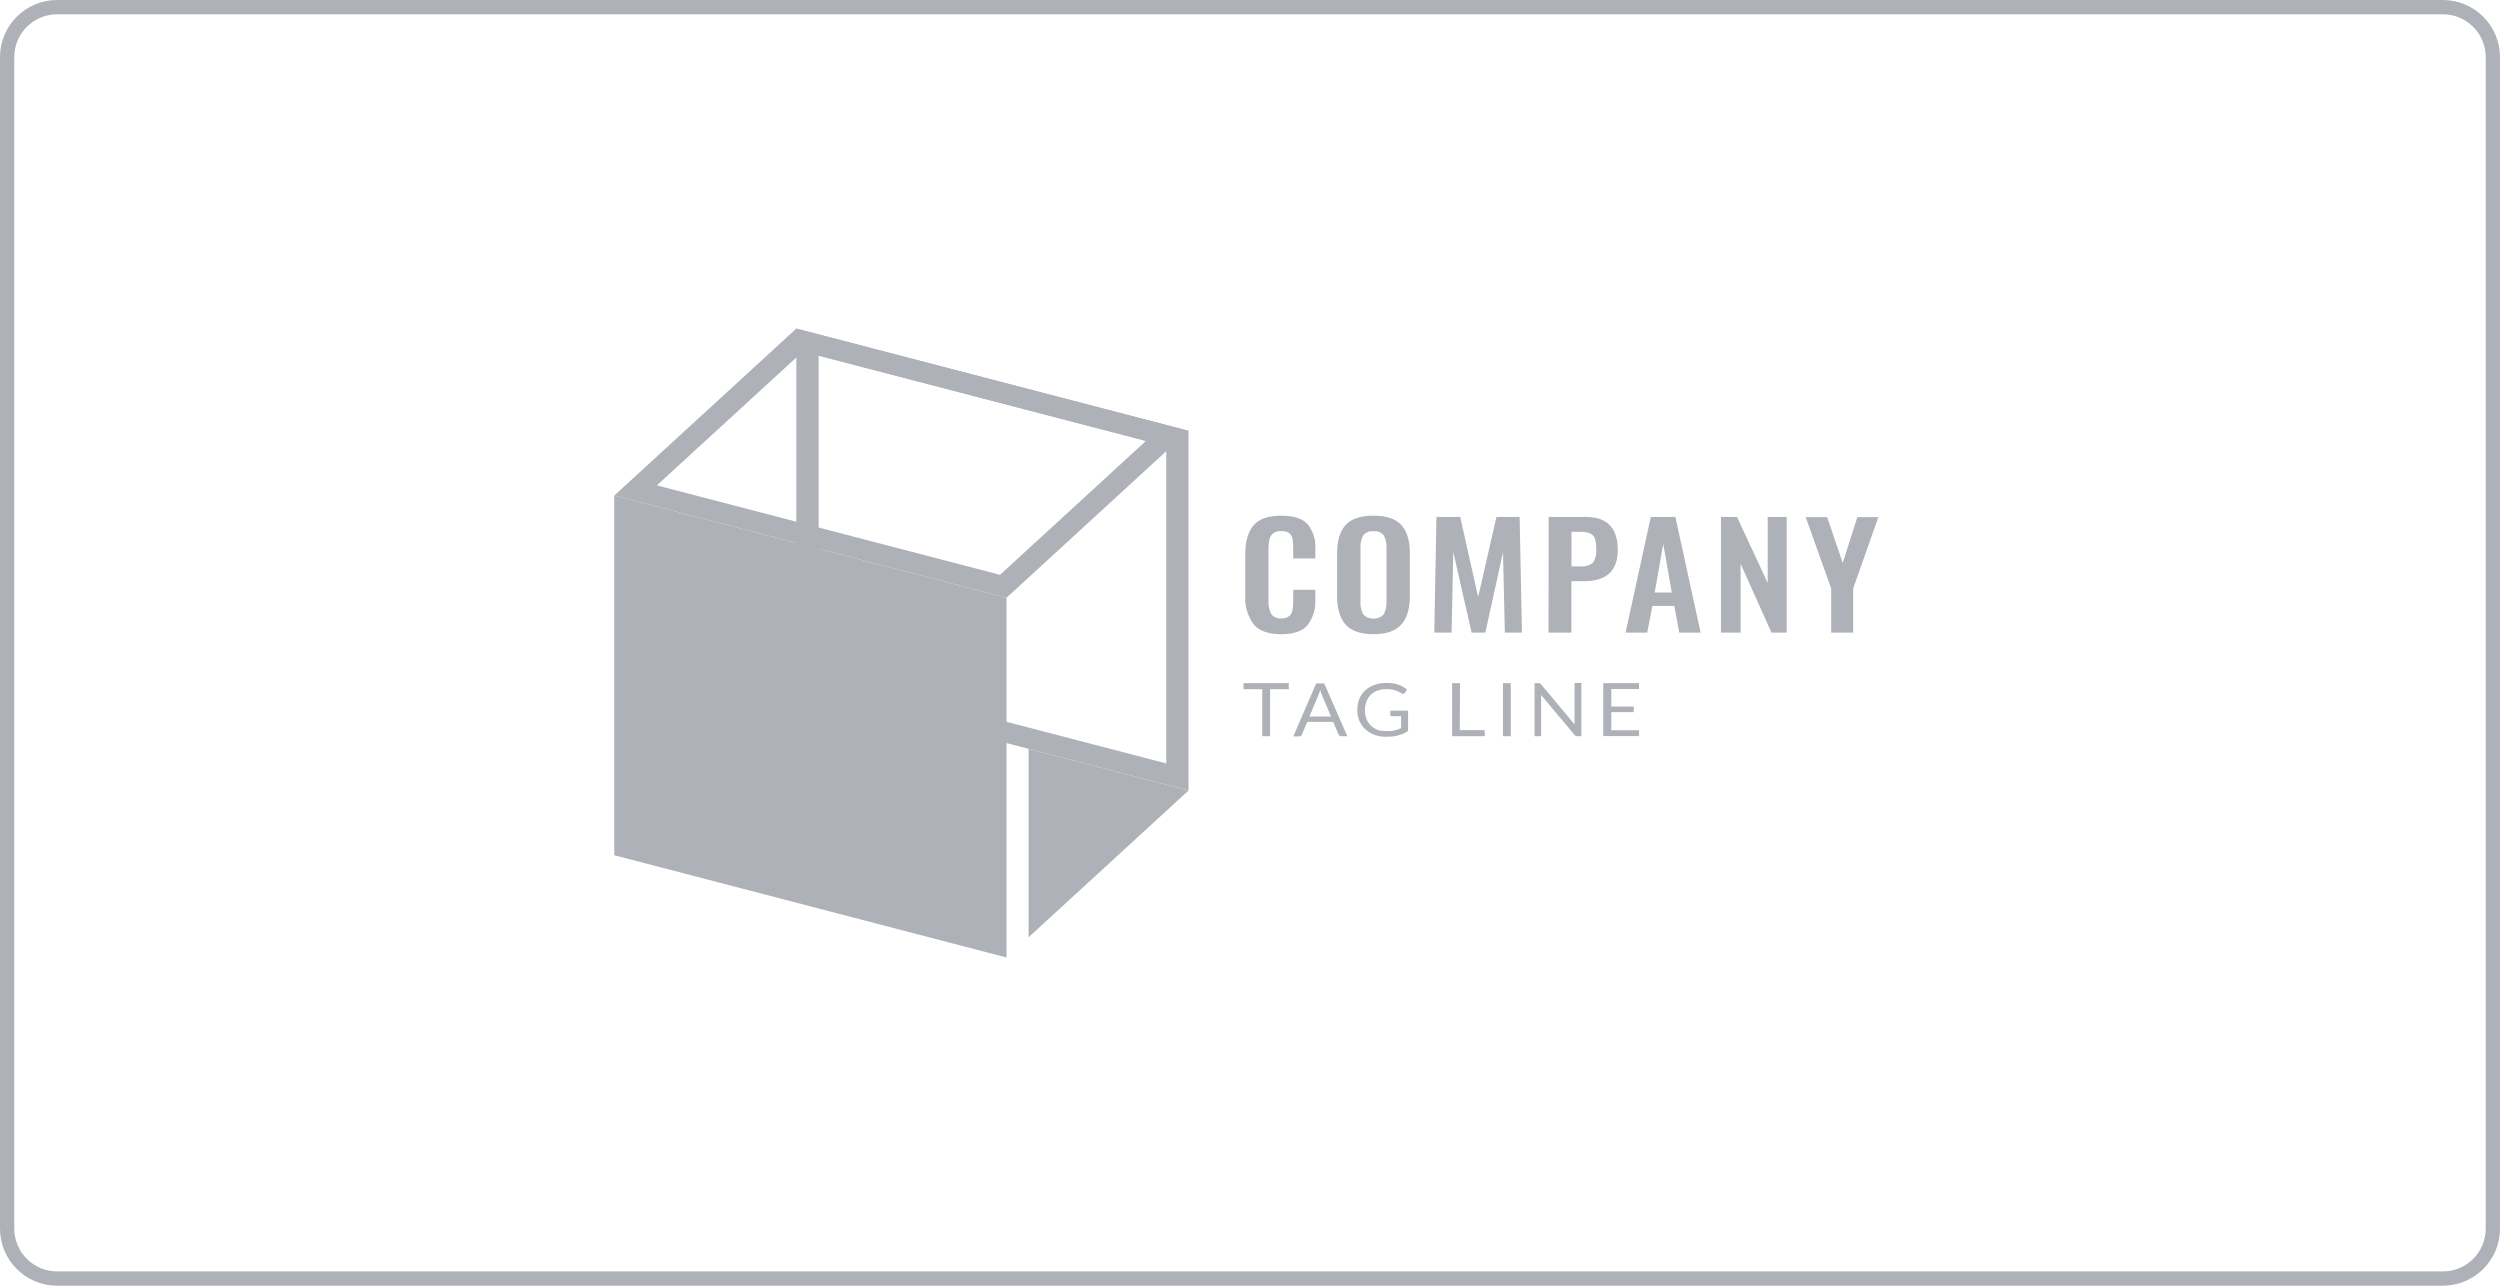
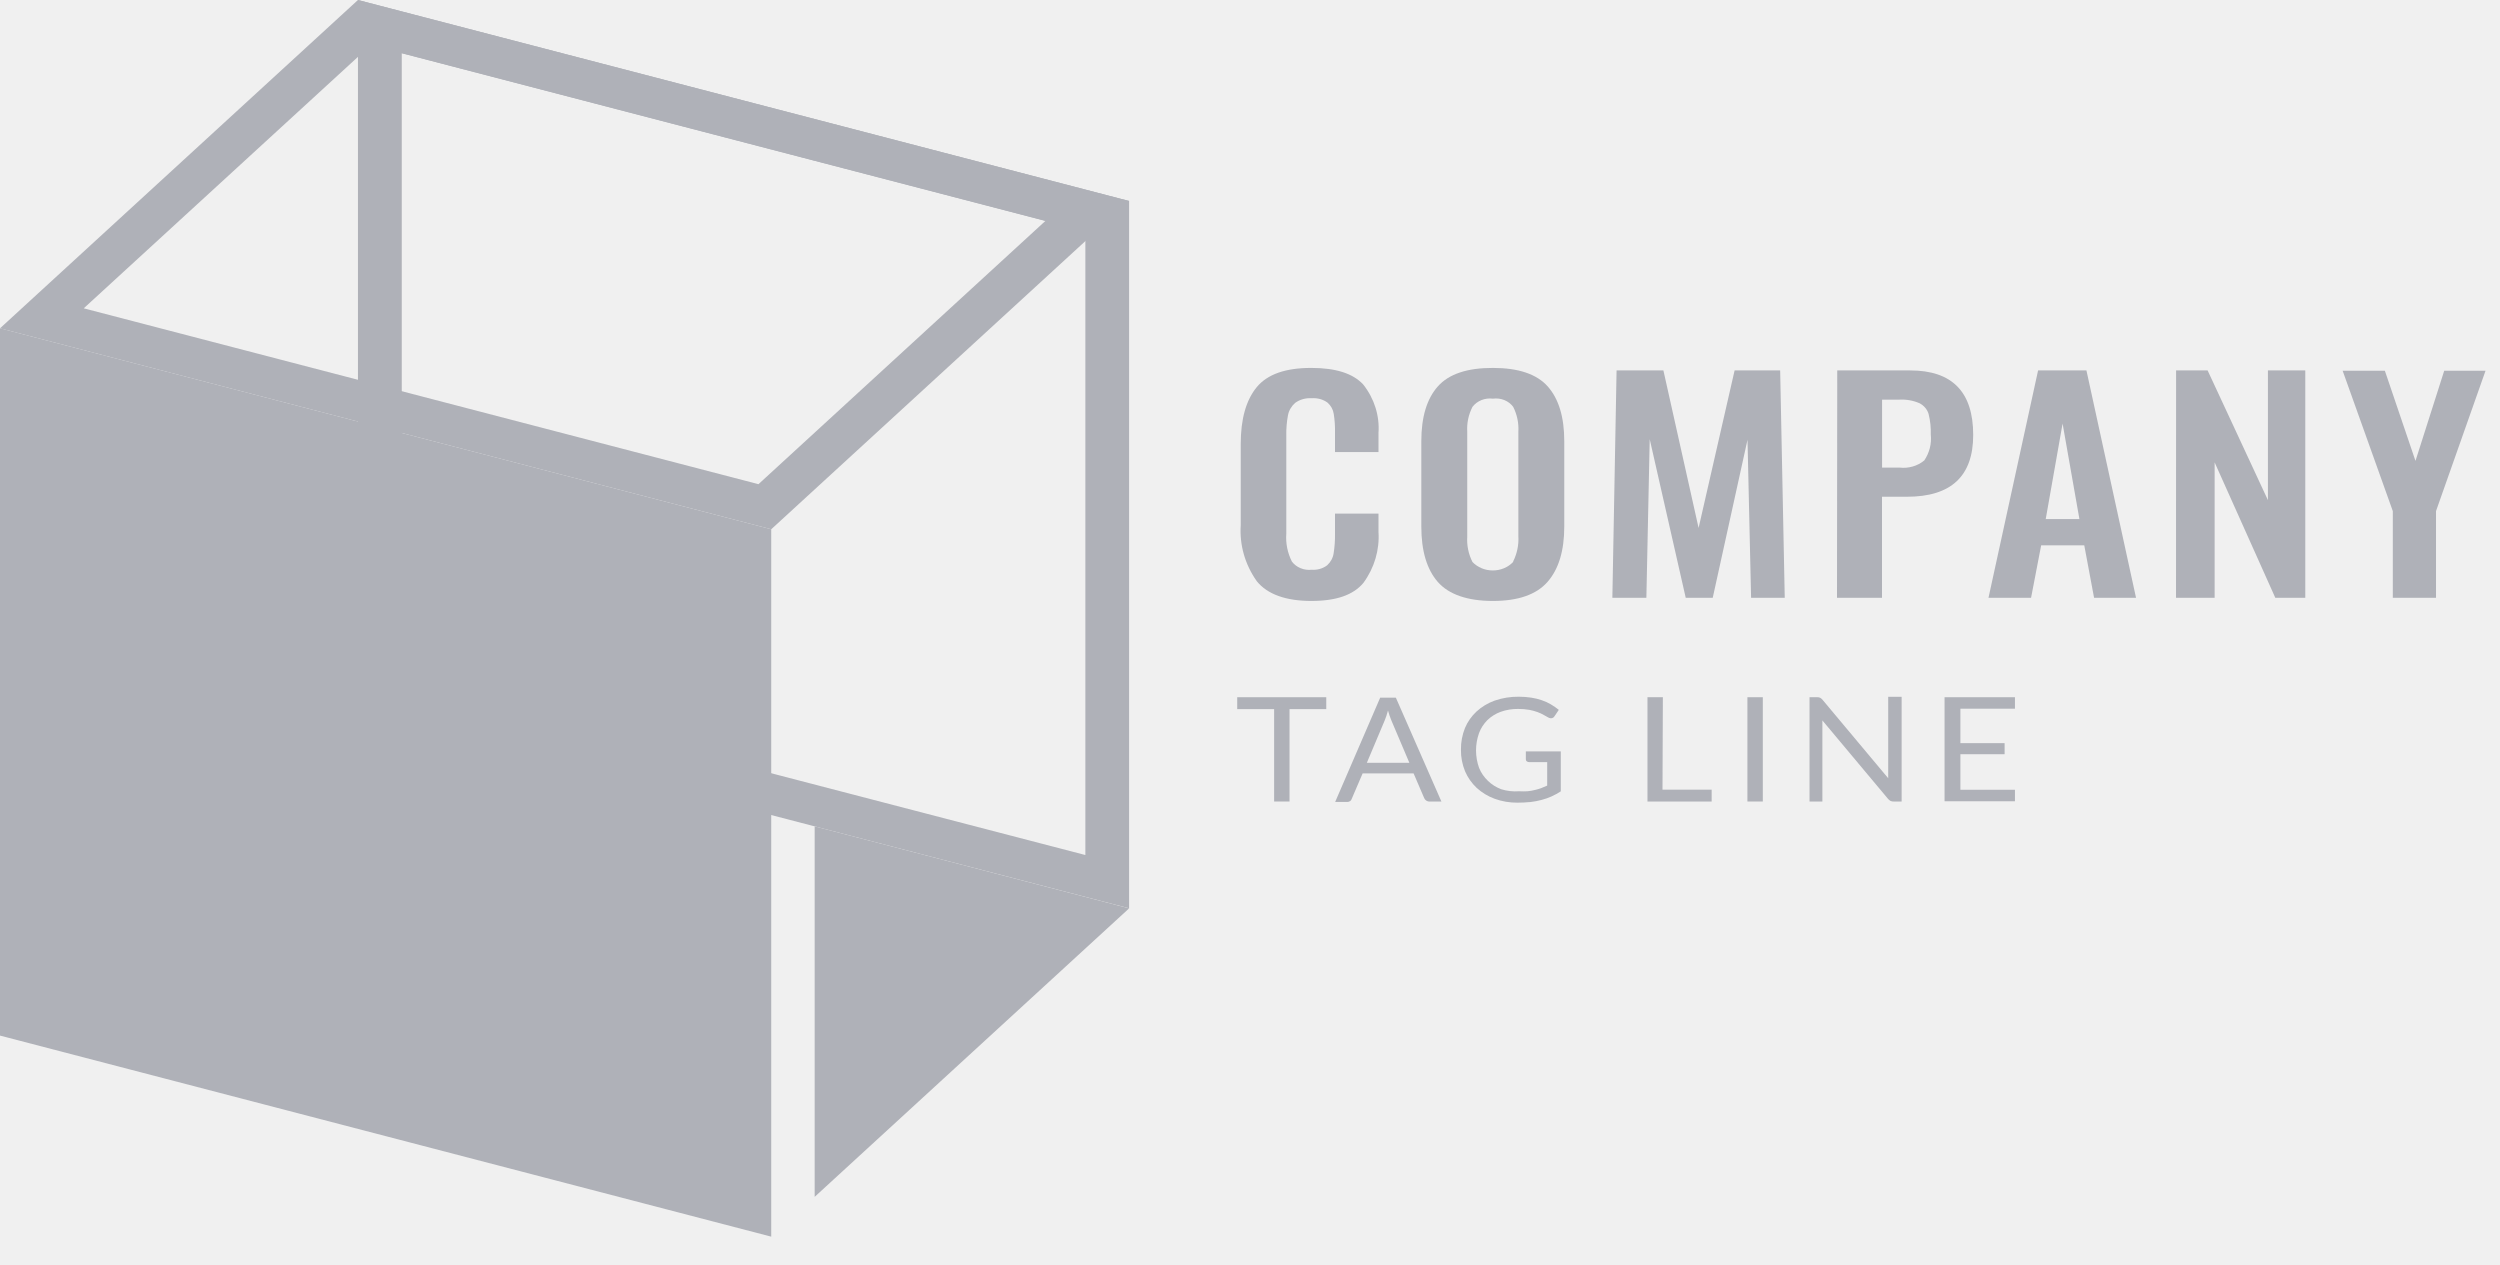
- <svg xmlns="http://www.w3.org/2000/svg" width="175" height="90" viewBox="0 0 175 90" fill="none">
-   <rect width="175" height="90" fill="#E5E5E5" />
-   <g clip-path="url(#clip0)">
-     <rect x="-1225" y="-2487" width="1600" height="2924" fill="white" />
-     <rect x="0.5" y="0.5" width="174" height="89" rx="3.5" stroke="#AFB1B8" />
-     <path d="M87.74 43.688C87.322 43.097 87.123 42.399 87.17 41.695V38.806C87.17 37.92 87.359 37.247 87.737 36.786C88.115 36.325 88.765 36.096 89.686 36.098C90.551 36.098 91.165 36.294 91.529 36.686C91.925 37.186 92.118 37.798 92.073 38.415V39.094H90.525V38.406C90.531 38.181 90.516 37.956 90.481 37.733C90.458 37.58 90.38 37.439 90.26 37.333C90.101 37.218 89.9 37.162 89.699 37.177C89.487 37.163 89.276 37.221 89.109 37.342C88.974 37.46 88.884 37.614 88.853 37.783C88.808 38.019 88.788 38.258 88.792 38.497V42.004C88.767 42.342 88.835 42.681 88.99 42.989C89.067 43.093 89.174 43.176 89.299 43.227C89.424 43.279 89.562 43.298 89.699 43.283C89.897 43.298 90.094 43.241 90.247 43.124C90.373 43.009 90.454 42.859 90.478 42.698C90.514 42.465 90.53 42.23 90.525 41.995V41.284H92.073V41.934C92.117 42.577 91.929 43.215 91.538 43.75C91.183 44.179 90.577 44.394 89.686 44.394C88.795 44.394 88.122 44.165 87.74 43.688Z" fill="#AFB1B8" />
-     <path d="M94.186 43.718C93.795 43.268 93.599 42.613 93.599 41.745V38.706C93.599 37.847 93.795 37.198 94.186 36.757C94.577 36.316 95.23 36.096 96.147 36.098C97.057 36.098 97.708 36.318 98.099 36.757C98.49 37.198 98.689 37.847 98.689 38.706V41.745C98.689 42.604 98.49 43.262 98.092 43.715C97.695 44.168 97.048 44.394 96.147 44.394C95.246 44.394 94.58 44.165 94.186 43.718ZM96.868 42.989C97.008 42.707 97.072 42.398 97.054 42.089V38.368C97.072 38.064 97.009 37.762 96.871 37.486C96.793 37.379 96.683 37.295 96.555 37.243C96.427 37.191 96.286 37.173 96.147 37.192C96.008 37.174 95.866 37.192 95.738 37.244C95.609 37.296 95.499 37.38 95.419 37.486C95.279 37.761 95.215 38.064 95.234 38.368V42.107C95.214 42.416 95.278 42.725 95.419 43.007C95.51 43.101 95.621 43.177 95.746 43.229C95.871 43.282 96.007 43.308 96.144 43.308C96.281 43.308 96.417 43.282 96.542 43.229C96.666 43.177 96.778 43.101 96.868 43.007V42.989Z" fill="#AFB1B8" />
-     <path d="M100.551 36.187H102.217L103.47 41.795L104.752 36.187H106.374L106.537 44.282H105.339L105.211 38.656L103.973 44.282H103.012L101.73 38.635L101.611 44.282H100.4L100.551 36.187Z" fill="#AFB1B8" />
-     <path d="M108.406 36.187H111.002C112.498 36.187 113.245 36.953 113.245 38.485C113.245 39.953 112.458 40.686 110.883 40.684H109.999V44.282H108.396L108.406 36.187ZM110.624 39.646C110.782 39.665 110.943 39.651 111.095 39.607C111.247 39.563 111.387 39.489 111.505 39.391C111.689 39.117 111.77 38.796 111.736 38.477C111.744 38.23 111.719 37.983 111.659 37.742C111.636 37.661 111.596 37.586 111.541 37.52C111.486 37.453 111.417 37.398 111.339 37.357C111.116 37.259 110.87 37.214 110.624 37.227H110.002V39.646H110.624Z" fill="#AFB1B8" />
-     <path d="M115.556 36.187H117.277L119.043 44.282H117.549L117.2 42.415H115.665L115.306 44.282H113.79L115.556 36.187ZM117.027 41.478L116.428 38.08L115.828 41.478H117.027Z" fill="#AFB1B8" />
-     <path d="M120.469 36.187H121.591L123.738 40.804V36.187H125.068V44.282H124.001L121.841 39.461V44.282H120.466L120.469 36.187Z" fill="#AFB1B8" />
-     <path d="M128.184 41.195L126.398 36.199H127.902L128.991 39.408L130.014 36.199H131.485L129.722 41.195V44.282H128.184V41.195Z" fill="#AFB1B8" />
-     <path d="M90.215 47.821V48.245H88.907V51.534H88.359V48.245H87.045V47.821H90.215Z" fill="#AFB1B8" />
-     <path d="M94.314 51.534H93.891C93.848 51.537 93.806 51.524 93.772 51.499C93.74 51.477 93.716 51.448 93.702 51.414L93.324 50.532H91.51L91.132 51.414C91.121 51.45 91.101 51.485 91.074 51.514C91.04 51.538 90.998 51.551 90.955 51.549H90.532L92.135 47.836H92.692L94.314 51.534ZM91.66 50.156H93.173L92.532 48.645C92.485 48.53 92.445 48.413 92.413 48.295C92.391 48.365 92.372 48.433 92.353 48.492L92.295 48.648L91.66 50.156Z" fill="#AFB1B8" />
-     <path d="M97.077 51.169C97.177 51.174 97.278 51.174 97.378 51.169C97.465 51.161 97.55 51.147 97.634 51.125C97.713 51.108 97.79 51.085 97.865 51.058C97.936 51.031 98.006 50.999 98.08 50.967V50.132H97.439C97.423 50.133 97.407 50.13 97.392 50.125C97.377 50.12 97.364 50.112 97.352 50.102C97.342 50.094 97.333 50.084 97.328 50.072C97.322 50.06 97.32 50.047 97.32 50.035V49.749H98.564V51.172C98.462 51.239 98.355 51.298 98.243 51.349C98.129 51.401 98.01 51.443 97.888 51.475C97.756 51.511 97.622 51.536 97.487 51.552C97.332 51.567 97.175 51.575 97.019 51.575C96.743 51.577 96.468 51.53 96.211 51.437C95.971 51.349 95.753 51.217 95.57 51.049C95.392 50.88 95.251 50.68 95.157 50.461C95.056 50.215 95.006 49.954 95.01 49.691C95.006 49.426 95.055 49.163 95.154 48.915C95.246 48.695 95.387 48.494 95.567 48.327C95.75 48.16 95.968 48.029 96.208 47.942C96.483 47.847 96.774 47.8 97.067 47.803C97.216 47.803 97.365 47.814 97.513 47.836C97.643 47.855 97.771 47.887 97.894 47.93C98.006 47.968 98.113 48.018 98.214 48.077C98.313 48.135 98.406 48.2 98.493 48.271L98.339 48.5C98.327 48.521 98.309 48.539 98.287 48.551C98.265 48.563 98.24 48.57 98.214 48.571C98.179 48.57 98.144 48.559 98.115 48.541C98.067 48.518 98.016 48.488 97.958 48.453C97.89 48.414 97.818 48.38 97.743 48.353C97.648 48.318 97.549 48.291 97.448 48.271C97.314 48.248 97.178 48.237 97.041 48.239C96.83 48.236 96.62 48.271 96.423 48.341C96.245 48.407 96.084 48.507 95.952 48.635C95.819 48.769 95.717 48.926 95.654 49.097C95.51 49.499 95.51 49.932 95.654 50.334C95.724 50.509 95.833 50.668 95.974 50.802C96.106 50.929 96.265 51.029 96.442 51.096C96.646 51.16 96.862 51.185 97.077 51.169Z" fill="#AFB1B8" />
-     <path d="M102.185 51.111H103.935V51.534H101.65V47.821H102.198L102.185 51.111Z" fill="#AFB1B8" />
-     <path d="M105.756 51.534H105.208V47.821H105.756V51.534Z" fill="#AFB1B8" />
-     <path d="M107.794 47.839C107.826 47.856 107.855 47.879 107.877 47.906L110.22 50.705C110.217 50.661 110.217 50.617 110.22 50.573C110.22 50.532 110.22 50.49 110.22 50.452V47.806H110.698V51.534H110.422C110.381 51.537 110.34 51.53 110.303 51.513C110.27 51.495 110.241 51.471 110.217 51.443L107.877 48.647C107.877 48.691 107.877 48.732 107.877 48.774C107.877 48.815 107.877 48.853 107.877 48.888V51.534H107.419V47.821H107.704C107.735 47.821 107.766 47.827 107.794 47.839Z" fill="#AFB1B8" />
-     <path d="M114.732 47.821V48.23H112.79V49.456H114.364V49.85H112.79V51.117H114.732V51.525H112.226V47.821H114.732Z" fill="#AFB1B8" />
-     <path d="M57.303 24.893L81.638 31.231V53.439L57.303 47.104V24.893ZM55.743 23V48.183L83.196 55.335V30.155L55.743 23Z" fill="#AFB1B8" />
-     <path d="M70.457 67.025L43 59.867V34.687L70.457 41.842V67.025Z" fill="#AFB1B8" />
-     <path d="M56.198 24.608L80.216 30.866L70.001 40.237L45.981 33.976L56.198 24.608ZM55.743 23L43 34.688L70.457 41.842L83.196 30.155L55.743 23Z" fill="#AFB1B8" />
-     <path d="M72.001 65.608L83.196 55.338L72.001 52.419V65.608Z" fill="#AFB1B8" />
-   </g>
-   <defs>
-     <clipPath id="clip0">
-       <rect x="-1225" y="-2487" width="1600" height="2924" fill="white" />
-     </clipPath>
-   </defs>
+ <svg xmlns="http://www.w3.org/2000/svg" width="89" height="45" viewBox="0 0 89 45" fill="none">
+   <path d="M44.74 20.689C44.322 20.097 44.123 19.399 44.17 18.695V15.806C44.17 14.92 44.359 14.247 44.737 13.786C45.115 13.325 45.765 13.096 46.686 13.098C47.551 13.098 48.165 13.294 48.529 13.686C48.925 14.186 49.118 14.798 49.074 15.415V16.094H47.526V15.406C47.531 15.181 47.516 14.956 47.481 14.733C47.458 14.58 47.38 14.439 47.26 14.333C47.101 14.218 46.9 14.162 46.699 14.177C46.487 14.162 46.276 14.221 46.109 14.342C45.974 14.46 45.884 14.614 45.852 14.783C45.808 15.018 45.788 15.258 45.792 15.497V19.004C45.767 19.342 45.836 19.681 45.99 19.989C46.067 20.093 46.174 20.176 46.299 20.227C46.424 20.279 46.562 20.299 46.699 20.283C46.897 20.298 47.094 20.241 47.247 20.124C47.373 20.009 47.454 19.859 47.477 19.698C47.514 19.465 47.53 19.23 47.526 18.995V18.284H49.074V18.933C49.117 19.576 48.929 20.215 48.538 20.75C48.182 21.179 47.577 21.394 46.686 21.394C45.795 21.394 45.122 21.165 44.74 20.689Z" fill="#AFB1B8" />
+   <path d="M51.186 20.718C50.795 20.268 50.599 19.613 50.599 18.745V15.706C50.599 14.847 50.795 14.198 51.186 13.757C51.577 13.316 52.23 13.096 53.147 13.098C54.057 13.098 54.708 13.318 55.099 13.757C55.49 14.198 55.688 14.847 55.688 15.706V18.745C55.688 19.604 55.49 20.262 55.092 20.715C54.695 21.168 54.048 21.394 53.147 21.394C52.246 21.394 51.58 21.165 51.186 20.718ZM53.868 19.989C54.008 19.707 54.072 19.398 54.054 19.089V15.368C54.072 15.064 54.009 14.762 53.871 14.486C53.793 14.379 53.683 14.295 53.555 14.243C53.427 14.191 53.286 14.174 53.147 14.192C53.008 14.174 52.866 14.192 52.738 14.244C52.609 14.296 52.499 14.38 52.419 14.486C52.279 14.761 52.215 15.064 52.234 15.368V19.107C52.214 19.416 52.278 19.725 52.419 20.006C52.51 20.101 52.621 20.177 52.746 20.229C52.871 20.282 53.007 20.308 53.144 20.308C53.281 20.308 53.417 20.282 53.542 20.229C53.666 20.177 53.778 20.101 53.868 20.006V19.989Z" fill="#AFB1B8" />
+   <path d="M57.55 13.187H59.217L60.47 18.795L61.752 13.187H63.374L63.537 21.282H62.339L62.211 15.656L60.973 21.282H60.012L58.73 15.635L58.611 21.282H57.4L57.55 13.187Z" fill="#AFB1B8" />
+   <path d="M65.406 13.187H68.002C69.498 13.187 70.246 13.953 70.246 15.485C70.246 16.953 69.458 17.686 67.883 17.684H66.999V21.282H65.397L65.406 13.187ZM67.624 16.646C67.782 16.665 67.943 16.651 68.095 16.607C68.247 16.563 68.387 16.489 68.505 16.391C68.689 16.117 68.77 15.796 68.736 15.476C68.744 15.23 68.719 14.983 68.659 14.742C68.636 14.661 68.596 14.586 68.541 14.52C68.486 14.454 68.417 14.398 68.339 14.357C68.116 14.259 67.87 14.214 67.624 14.227H67.002V16.646H67.624Z" fill="#AFB1B8" />
+   <path d="M72.556 13.187H74.277L76.043 21.282H74.549L74.2 19.415H72.665L72.306 21.282H70.79L72.556 13.187ZM74.027 18.478L73.428 15.08L72.828 18.478H74.027Z" fill="#AFB1B8" />
+   <path d="M77.469 13.187H78.591L80.738 17.805V13.187H82.068V21.282H81.001L78.841 16.461V21.282H77.466L77.469 13.187Z" fill="#AFB1B8" />
+   <path d="M85.184 18.195L83.398 13.198H84.901L85.991 16.408L87.014 13.198H88.485L86.722 18.195V21.282H85.184V18.195Z" fill="#AFB1B8" />
+   <path d="M47.215 24.821V25.245H45.907V28.534H45.359V25.245H44.045V24.821H47.215Z" fill="#AFB1B8" />
+   <path d="M51.314 28.534H50.891C50.848 28.537 50.806 28.524 50.772 28.499C50.74 28.477 50.716 28.448 50.702 28.414L50.324 27.532H48.51L48.132 28.414C48.121 28.451 48.101 28.485 48.074 28.514C48.04 28.538 47.998 28.551 47.955 28.549H47.532L49.135 24.836H49.692L51.314 28.534ZM48.66 27.155H50.173L49.532 25.645C49.485 25.53 49.445 25.413 49.413 25.295C49.391 25.365 49.372 25.433 49.353 25.492L49.295 25.648L48.66 27.155Z" fill="#AFB1B8" />
+   <path d="M54.077 28.169C54.177 28.174 54.278 28.174 54.378 28.169C54.465 28.161 54.55 28.146 54.634 28.125C54.713 28.108 54.79 28.085 54.865 28.058C54.936 28.031 55.006 27.999 55.08 27.967V27.132H54.439C54.423 27.133 54.407 27.13 54.392 27.125C54.377 27.12 54.364 27.112 54.352 27.102C54.342 27.094 54.333 27.084 54.328 27.072C54.322 27.06 54.32 27.047 54.32 27.035V26.75H55.564V28.172C55.462 28.239 55.355 28.298 55.243 28.349C55.129 28.401 55.01 28.443 54.888 28.475C54.756 28.511 54.622 28.536 54.487 28.552C54.331 28.567 54.175 28.575 54.019 28.575C53.742 28.577 53.468 28.53 53.211 28.437C52.971 28.349 52.753 28.216 52.57 28.049C52.392 27.88 52.251 27.68 52.157 27.461C52.056 27.215 52.006 26.954 52.01 26.691C52.006 26.426 52.055 26.163 52.154 25.915C52.246 25.695 52.387 25.494 52.567 25.327C52.75 25.16 52.968 25.029 53.208 24.942C53.483 24.847 53.774 24.8 54.067 24.803C54.216 24.803 54.365 24.814 54.513 24.836C54.643 24.855 54.771 24.887 54.894 24.93C55.006 24.968 55.113 25.018 55.214 25.077C55.313 25.135 55.406 25.2 55.493 25.271L55.339 25.5C55.327 25.521 55.309 25.539 55.287 25.551C55.265 25.564 55.24 25.57 55.214 25.571C55.179 25.57 55.145 25.559 55.115 25.541C55.067 25.518 55.016 25.488 54.958 25.453C54.89 25.414 54.818 25.38 54.743 25.353C54.648 25.318 54.549 25.291 54.448 25.271C54.314 25.248 54.178 25.237 54.041 25.238C53.83 25.236 53.62 25.271 53.423 25.341C53.245 25.407 53.084 25.507 52.952 25.635C52.819 25.769 52.717 25.926 52.654 26.097C52.511 26.499 52.511 26.932 52.654 27.334C52.724 27.509 52.833 27.668 52.974 27.802C53.106 27.929 53.265 28.029 53.442 28.096C53.646 28.16 53.862 28.185 54.077 28.169Z" fill="#AFB1B8" />
+   <path d="M59.185 28.111H60.935V28.534H58.65V24.821H59.198L59.185 28.111Z" fill="#AFB1B8" />
+   <path d="M62.756 28.534H62.208V24.821H62.756V28.534Z" fill="#AFB1B8" />
+   <path d="M64.794 24.839C64.826 24.856 64.855 24.879 64.877 24.906L67.22 27.705C67.217 27.661 67.217 27.617 67.22 27.573C67.22 27.532 67.22 27.49 67.22 27.452V24.806H67.698V28.534H67.422C67.381 28.537 67.34 28.53 67.303 28.513C67.27 28.495 67.241 28.471 67.217 28.443L64.877 25.647C64.877 25.691 64.877 25.732 64.877 25.774C64.877 25.815 64.877 25.853 64.877 25.888V28.534H64.419V24.821H64.704C64.735 24.821 64.766 24.827 64.794 24.839Z" fill="#AFB1B8" />
+   <path d="M71.732 24.821V25.23H69.79V26.456H71.364V26.85H69.79V28.116H71.732V28.525H69.226V24.821H71.732Z" fill="#AFB1B8" />
+   <path d="M14.303 1.893L38.639 8.231V30.439L14.303 24.104V1.893ZM12.743 0V25.183L40.196 32.335V7.155L12.743 0Z" fill="#AFB1B8" />
+   <path d="M27.456 44.025L0 36.867V11.687L27.456 18.842V44.025Z" fill="#AFB1B8" />
+   <path d="M13.198 1.608L37.215 7.866L27.001 17.237L2.981 10.976L13.198 1.608ZM12.743 0L0 11.688L27.456 18.842L40.196 7.155L12.743 0Z" fill="#AFB1B8" />
+   <path d="M29.002 42.608L40.196 32.338L29.002 29.419V42.608Z" fill="#AFB1B8" />
</svg>
